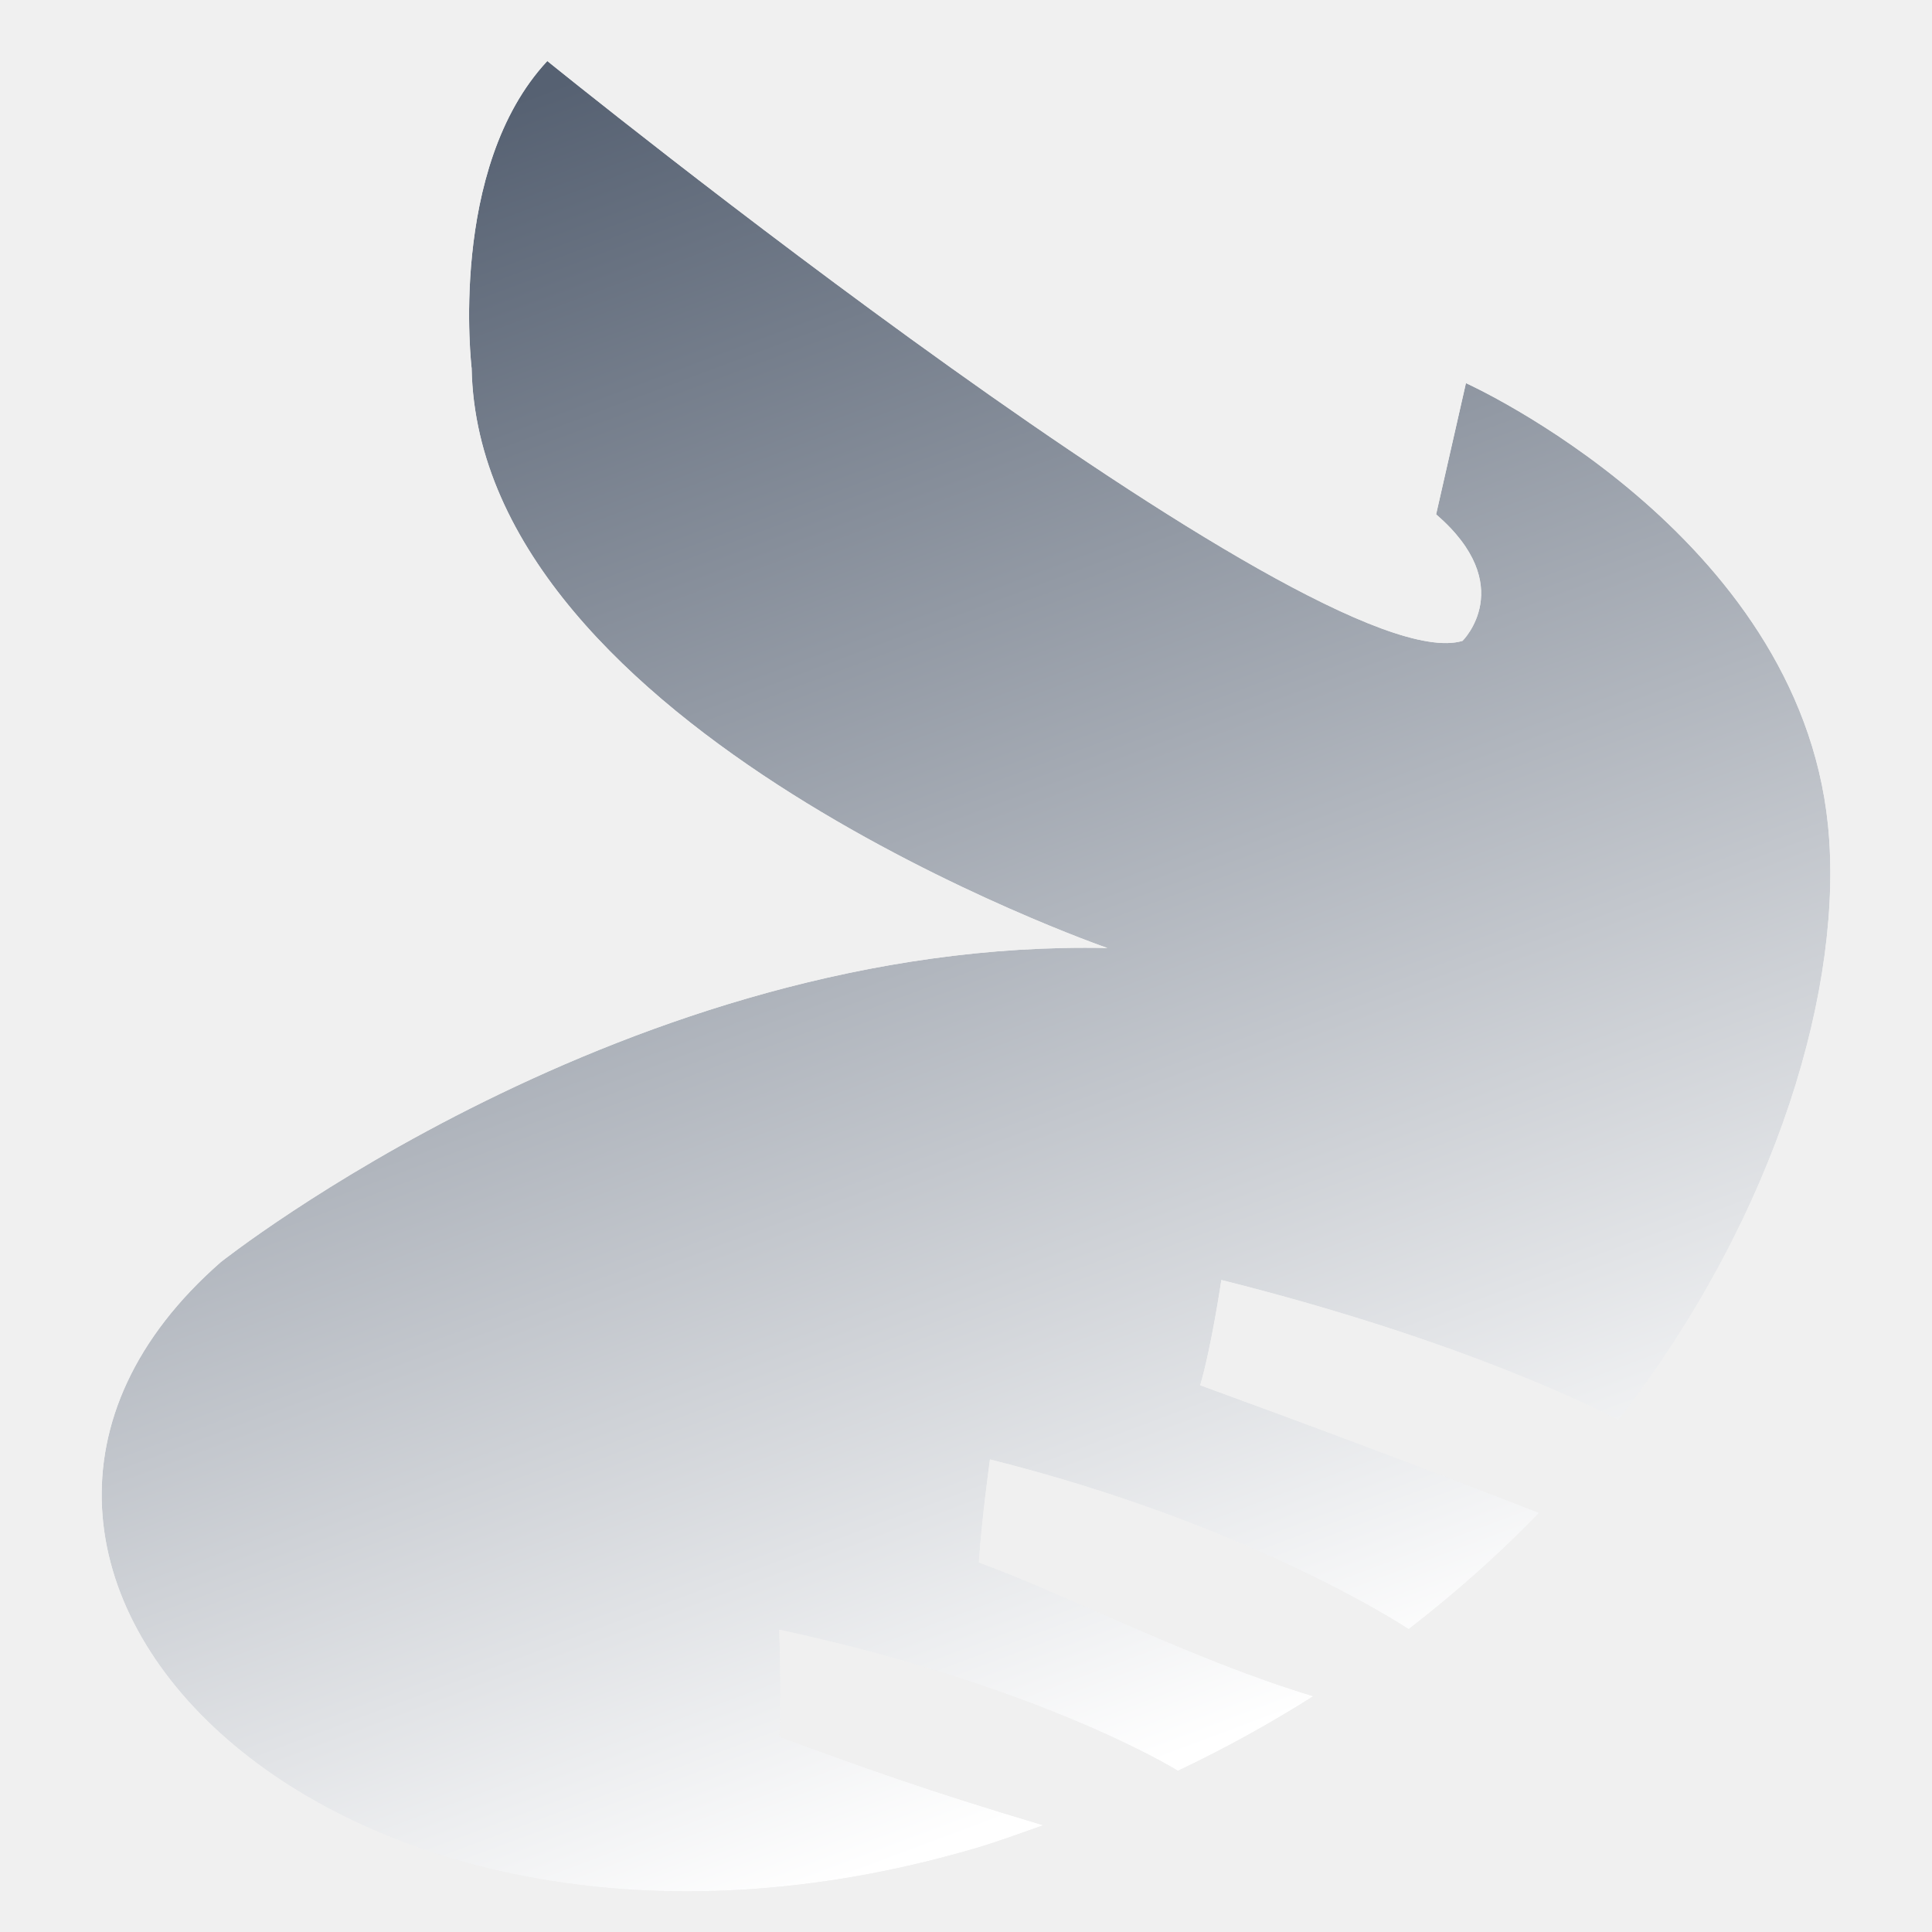
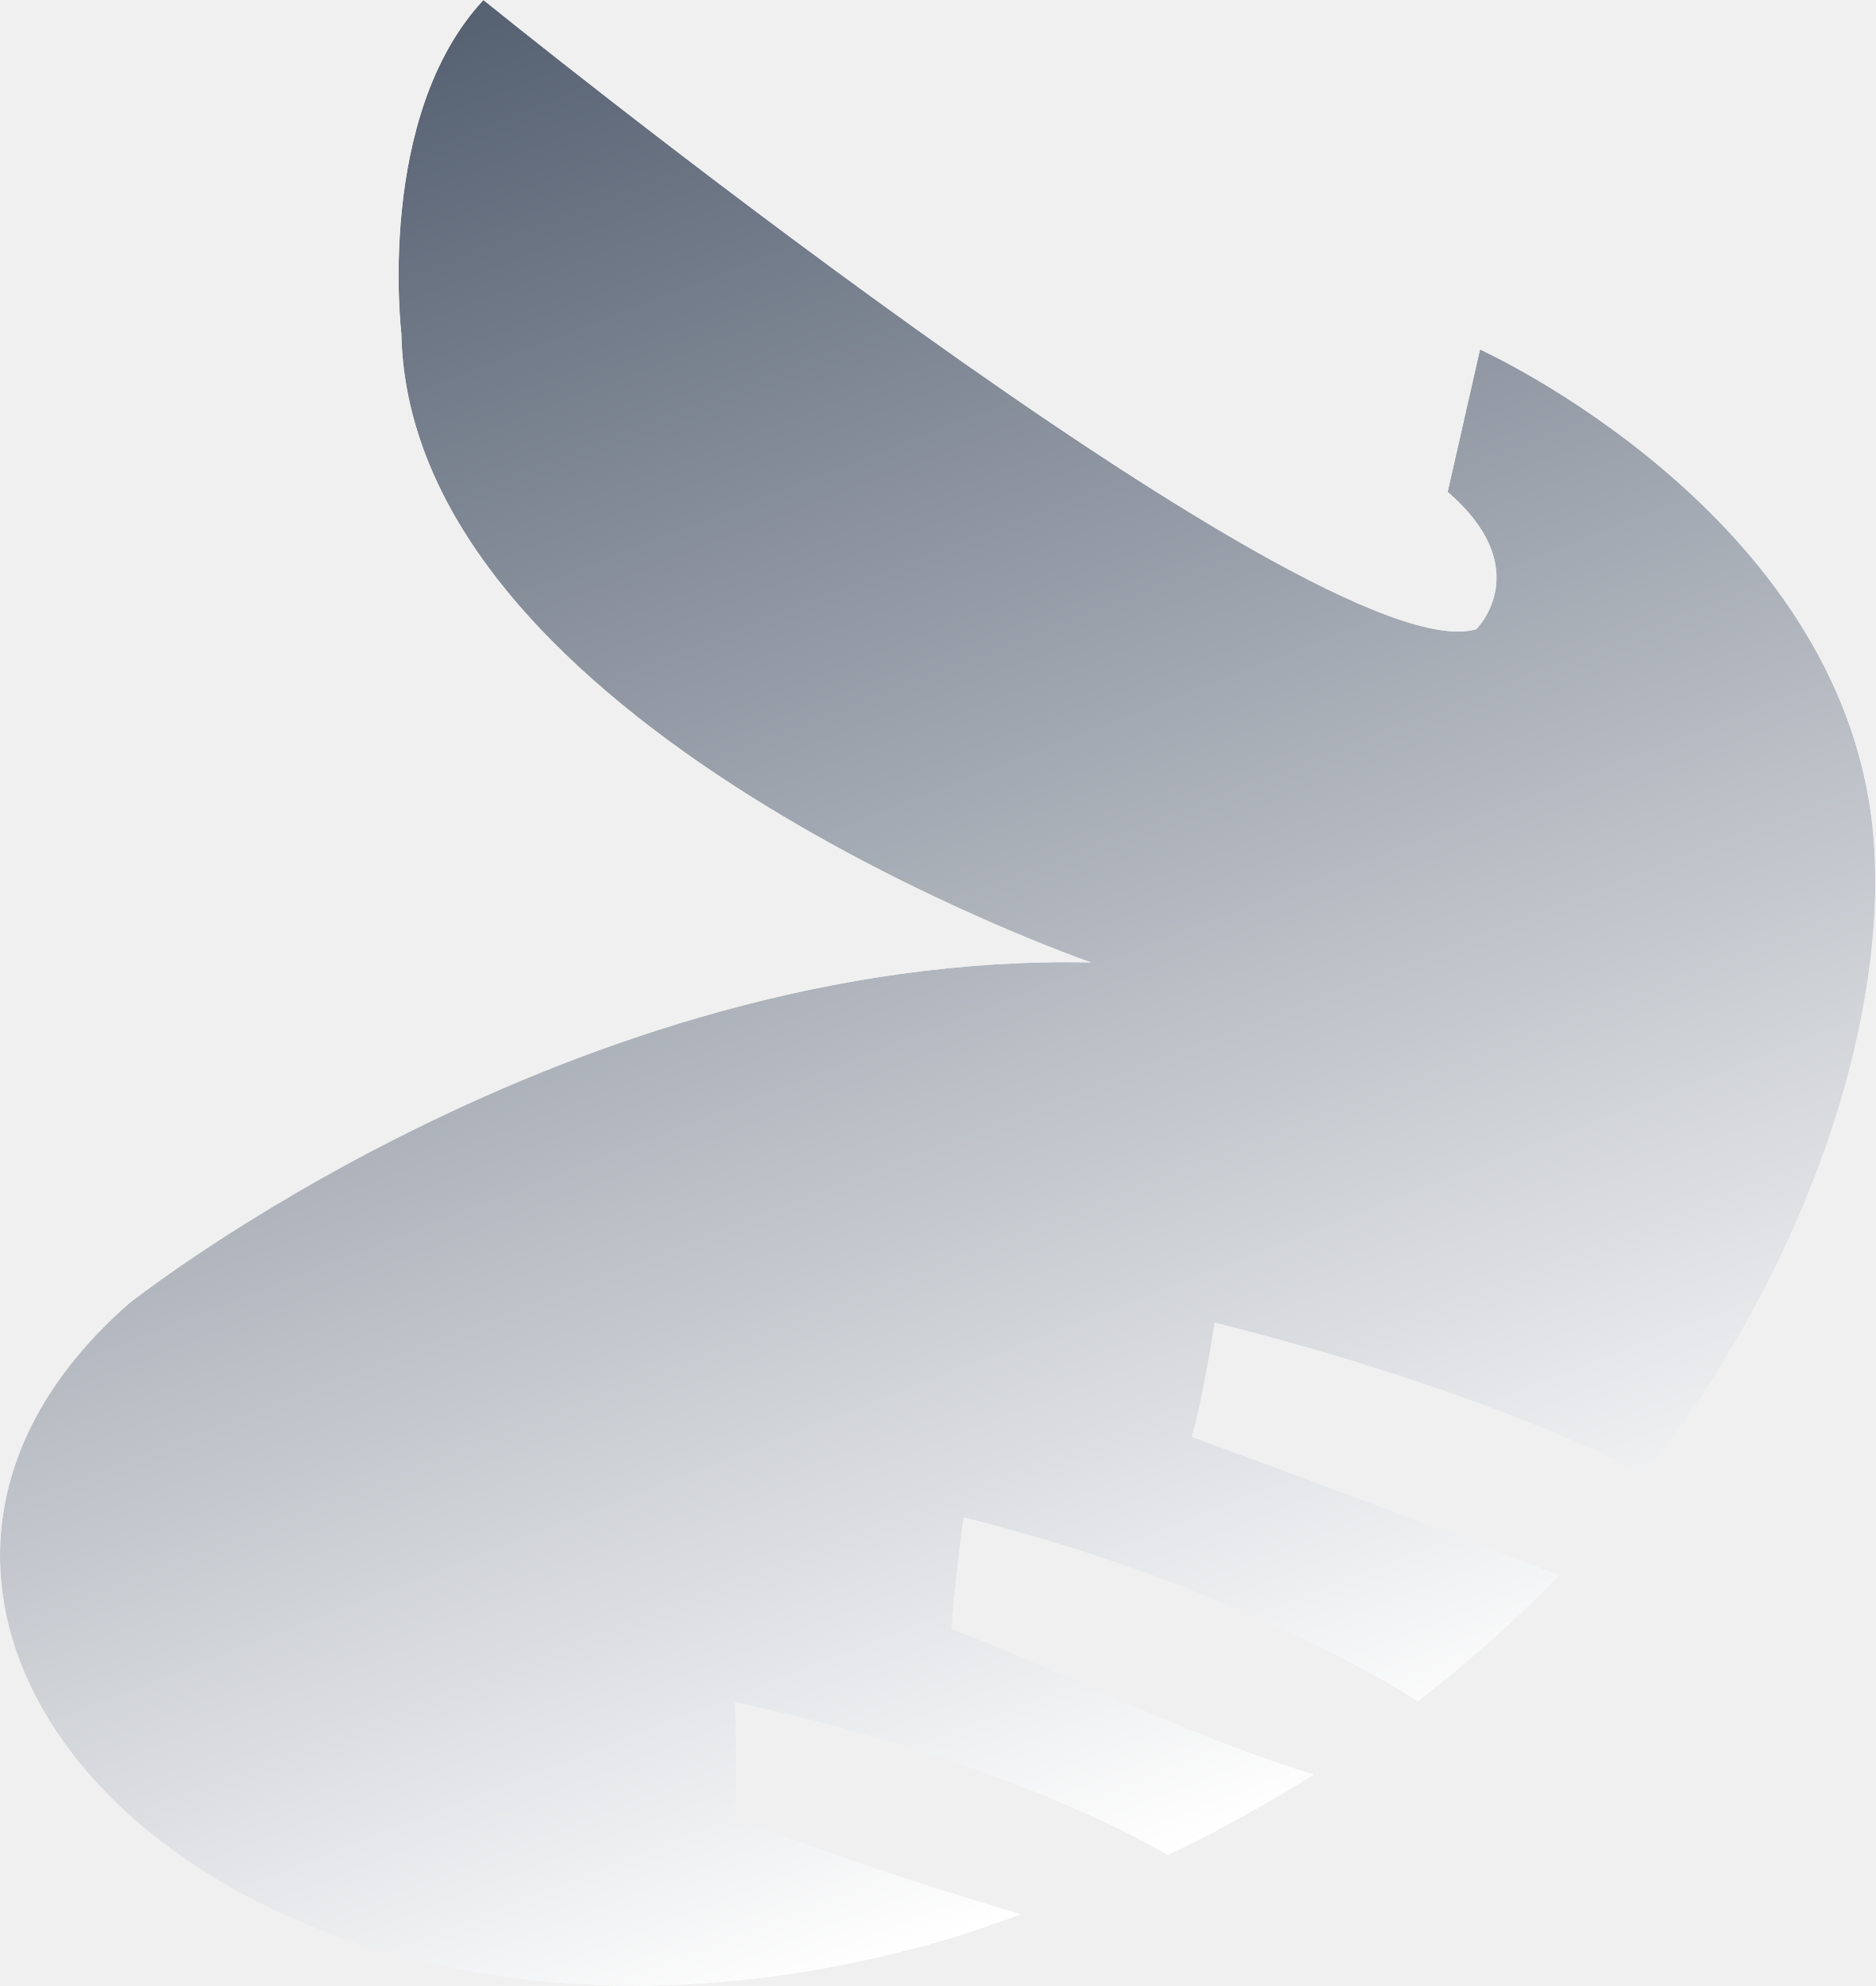
- <svg xmlns="http://www.w3.org/2000/svg" xmlns:xlink="http://www.w3.org/1999/xlink" width="95px" height="95px" viewBox="0 0 95 95" version="1.1">
+ <svg xmlns="http://www.w3.org/2000/svg" xmlns:xlink="http://www.w3.org/1999/xlink" width="85px" height="90px" viewBox="0 0 85 90" version="1.1">
  <defs>
    <path d="M21.912,0 C17.01,5.26 18.191,15.106 18.191,15.106 L18.191,15.106 C18.532,32.923 49.454,43.616 49.454,43.616 L49.454,43.616 C25.964,43.108 5.854,59.062 5.854,59.062 L5.854,59.062 C-11.212,73.997 11.432,97.076 42.865,87.911 L42.865,87.911 C44.052,87.567 45.164,87.148 46.296,86.752 L46.296,86.752 C40.408,84.987 37.647,83.979 33.316,82.399 L33.316,82.399 C33.443,80.36 33.316,77.136 33.316,77.136 L33.316,77.136 C45.967,79.865 52.591,83.868 52.921,84.074 L52.921,84.074 C55.284,82.953 57.495,81.723 59.577,80.406 L59.577,80.406 C53.632,78.616 47.478,75.412 43.133,73.829 L43.133,73.829 C43.26,71.789 43.679,68.764 43.679,68.764 L43.679,68.764 C56.273,71.92 63.825,76.819 64.268,77.109 L64.268,77.109 C66.604,75.298 68.756,73.392 70.676,71.39 L70.676,71.39 C65.212,69.24 58.369,66.703 54.016,65.115 L54.016,65.115 C54.578,63.192 55.056,59.939 55.056,59.939 L55.056,59.939 C67.029,62.94 73.669,66.348 74.577,66.831 L74.577,66.831 C82.505,56.591 85.668,45.286 84.884,37.566 L84.884,37.566 C83.419,23.196 67.083,15.839 67.083,15.839 L67.083,15.839 L65.617,22.291 C69.676,25.797 66.915,28.513 66.915,28.513 L66.915,28.513 C59.761,30.661 21.912,0 21.912,0 Z" id="path-1" />
    <linearGradient x1="28.204%" y1="0.076%" x2="61.816%" y2="93.194%" id="linearGradient-3">
      <stop stop-color="#566172" offset="0%" />
      <stop stop-color="#FFFFFF" offset="100%" />
    </linearGradient>
  </defs>
  <g id="页面-1" stroke="none" stroke-width="1" fill="none" fill-rule="evenodd">
-     <g id="切图" transform="translate(-671, -3276)">
-       <g id="莫兰迪" transform="translate(18, 3276)">
-         <g id="工作模式" transform="translate(8, 0)">
-           <g id="烤鸡翅" transform="translate(650, 3)">
-             <mask id="mask-2" fill="white">
-               <use xlink:href="#path-1" />
-             </mask>
-             <g id="Clip-2" />
-             <path d="M21.912,0 C17.01,5.26 18.191,15.106 18.191,15.106 L18.191,15.106 C18.532,32.923 49.454,43.616 49.454,43.616 L49.454,43.616 C25.964,43.108 5.854,59.062 5.854,59.062 L5.854,59.062 C-11.212,73.997 11.432,97.076 42.865,87.911 L42.865,87.911 C44.052,87.567 45.164,87.148 46.296,86.752 L46.296,86.752 C40.408,84.987 37.647,83.979 33.316,82.399 L33.316,82.399 C33.443,80.36 33.316,77.136 33.316,77.136 L33.316,77.136 C45.967,79.865 52.591,83.868 52.921,84.074 L52.921,84.074 C55.284,82.953 57.495,81.723 59.577,80.406 L59.577,80.406 C53.632,78.616 47.478,75.412 43.133,73.829 L43.133,73.829 C43.26,71.789 43.679,68.764 43.679,68.764 L43.679,68.764 C56.273,71.92 63.825,76.819 64.268,77.109 L64.268,77.109 C66.604,75.298 68.756,73.392 70.676,71.39 L70.676,71.39 C65.212,69.24 58.369,66.703 54.016,65.115 L54.016,65.115 C54.578,63.192 55.056,59.939 55.056,59.939 L55.056,59.939 C67.029,62.94 73.669,66.348 74.577,66.831 L74.577,66.831 C82.505,56.591 85.668,45.286 84.884,37.566 L84.884,37.566 C83.419,23.196 67.083,15.839 67.083,15.839 L67.083,15.839 L65.617,22.291 C69.676,25.797 66.915,28.513 66.915,28.513 L66.915,28.513 C59.761,30.661 21.912,0 21.912,0 Z" id="Fill-1" fill="url(#linearGradient-3)" mask="url(#mask-2)" />
-           </g>
+     <g id="2备份-2" transform="translate(-839, -653)">
+       <g id="工作模式未选中" transform="translate(194, 653)">
+         <g id="烤鸡翅" transform="translate(645, 0)">
+           <mask id="mask-2" fill="white">
+             <use xlink:href="#path-1" />
+           </mask>
+           <g id="Clip-2" />
+           <path d="M21.912,0 C17.01,5.26 18.191,15.106 18.191,15.106 L18.191,15.106 C18.532,32.923 49.454,43.616 49.454,43.616 L49.454,43.616 C25.964,43.108 5.854,59.062 5.854,59.062 L5.854,59.062 C-11.212,73.997 11.432,97.076 42.865,87.911 L42.865,87.911 C44.052,87.567 45.164,87.148 46.296,86.752 L46.296,86.752 C40.408,84.987 37.647,83.979 33.316,82.399 L33.316,82.399 C33.443,80.36 33.316,77.136 33.316,77.136 L33.316,77.136 C45.967,79.865 52.591,83.868 52.921,84.074 L52.921,84.074 C55.284,82.953 57.495,81.723 59.577,80.406 L59.577,80.406 C53.632,78.616 47.478,75.412 43.133,73.829 L43.133,73.829 C43.26,71.789 43.679,68.764 43.679,68.764 L43.679,68.764 C56.273,71.92 63.825,76.819 64.268,77.109 L64.268,77.109 C66.604,75.298 68.756,73.392 70.676,71.39 L70.676,71.39 C65.212,69.24 58.369,66.703 54.016,65.115 L54.016,65.115 C54.578,63.192 55.056,59.939 55.056,59.939 L55.056,59.939 C67.029,62.94 73.669,66.348 74.577,66.831 L74.577,66.831 C82.505,56.591 85.668,45.286 84.884,37.566 L84.884,37.566 C83.419,23.196 67.083,15.839 67.083,15.839 L67.083,15.839 L65.617,22.291 C69.676,25.797 66.915,28.513 66.915,28.513 L66.915,28.513 C59.761,30.661 21.912,0 21.912,0 Z" id="Fill-1" fill="url(#linearGradient-3)" mask="url(#mask-2)" />
        </g>
      </g>
    </g>
  </g>
</svg>
